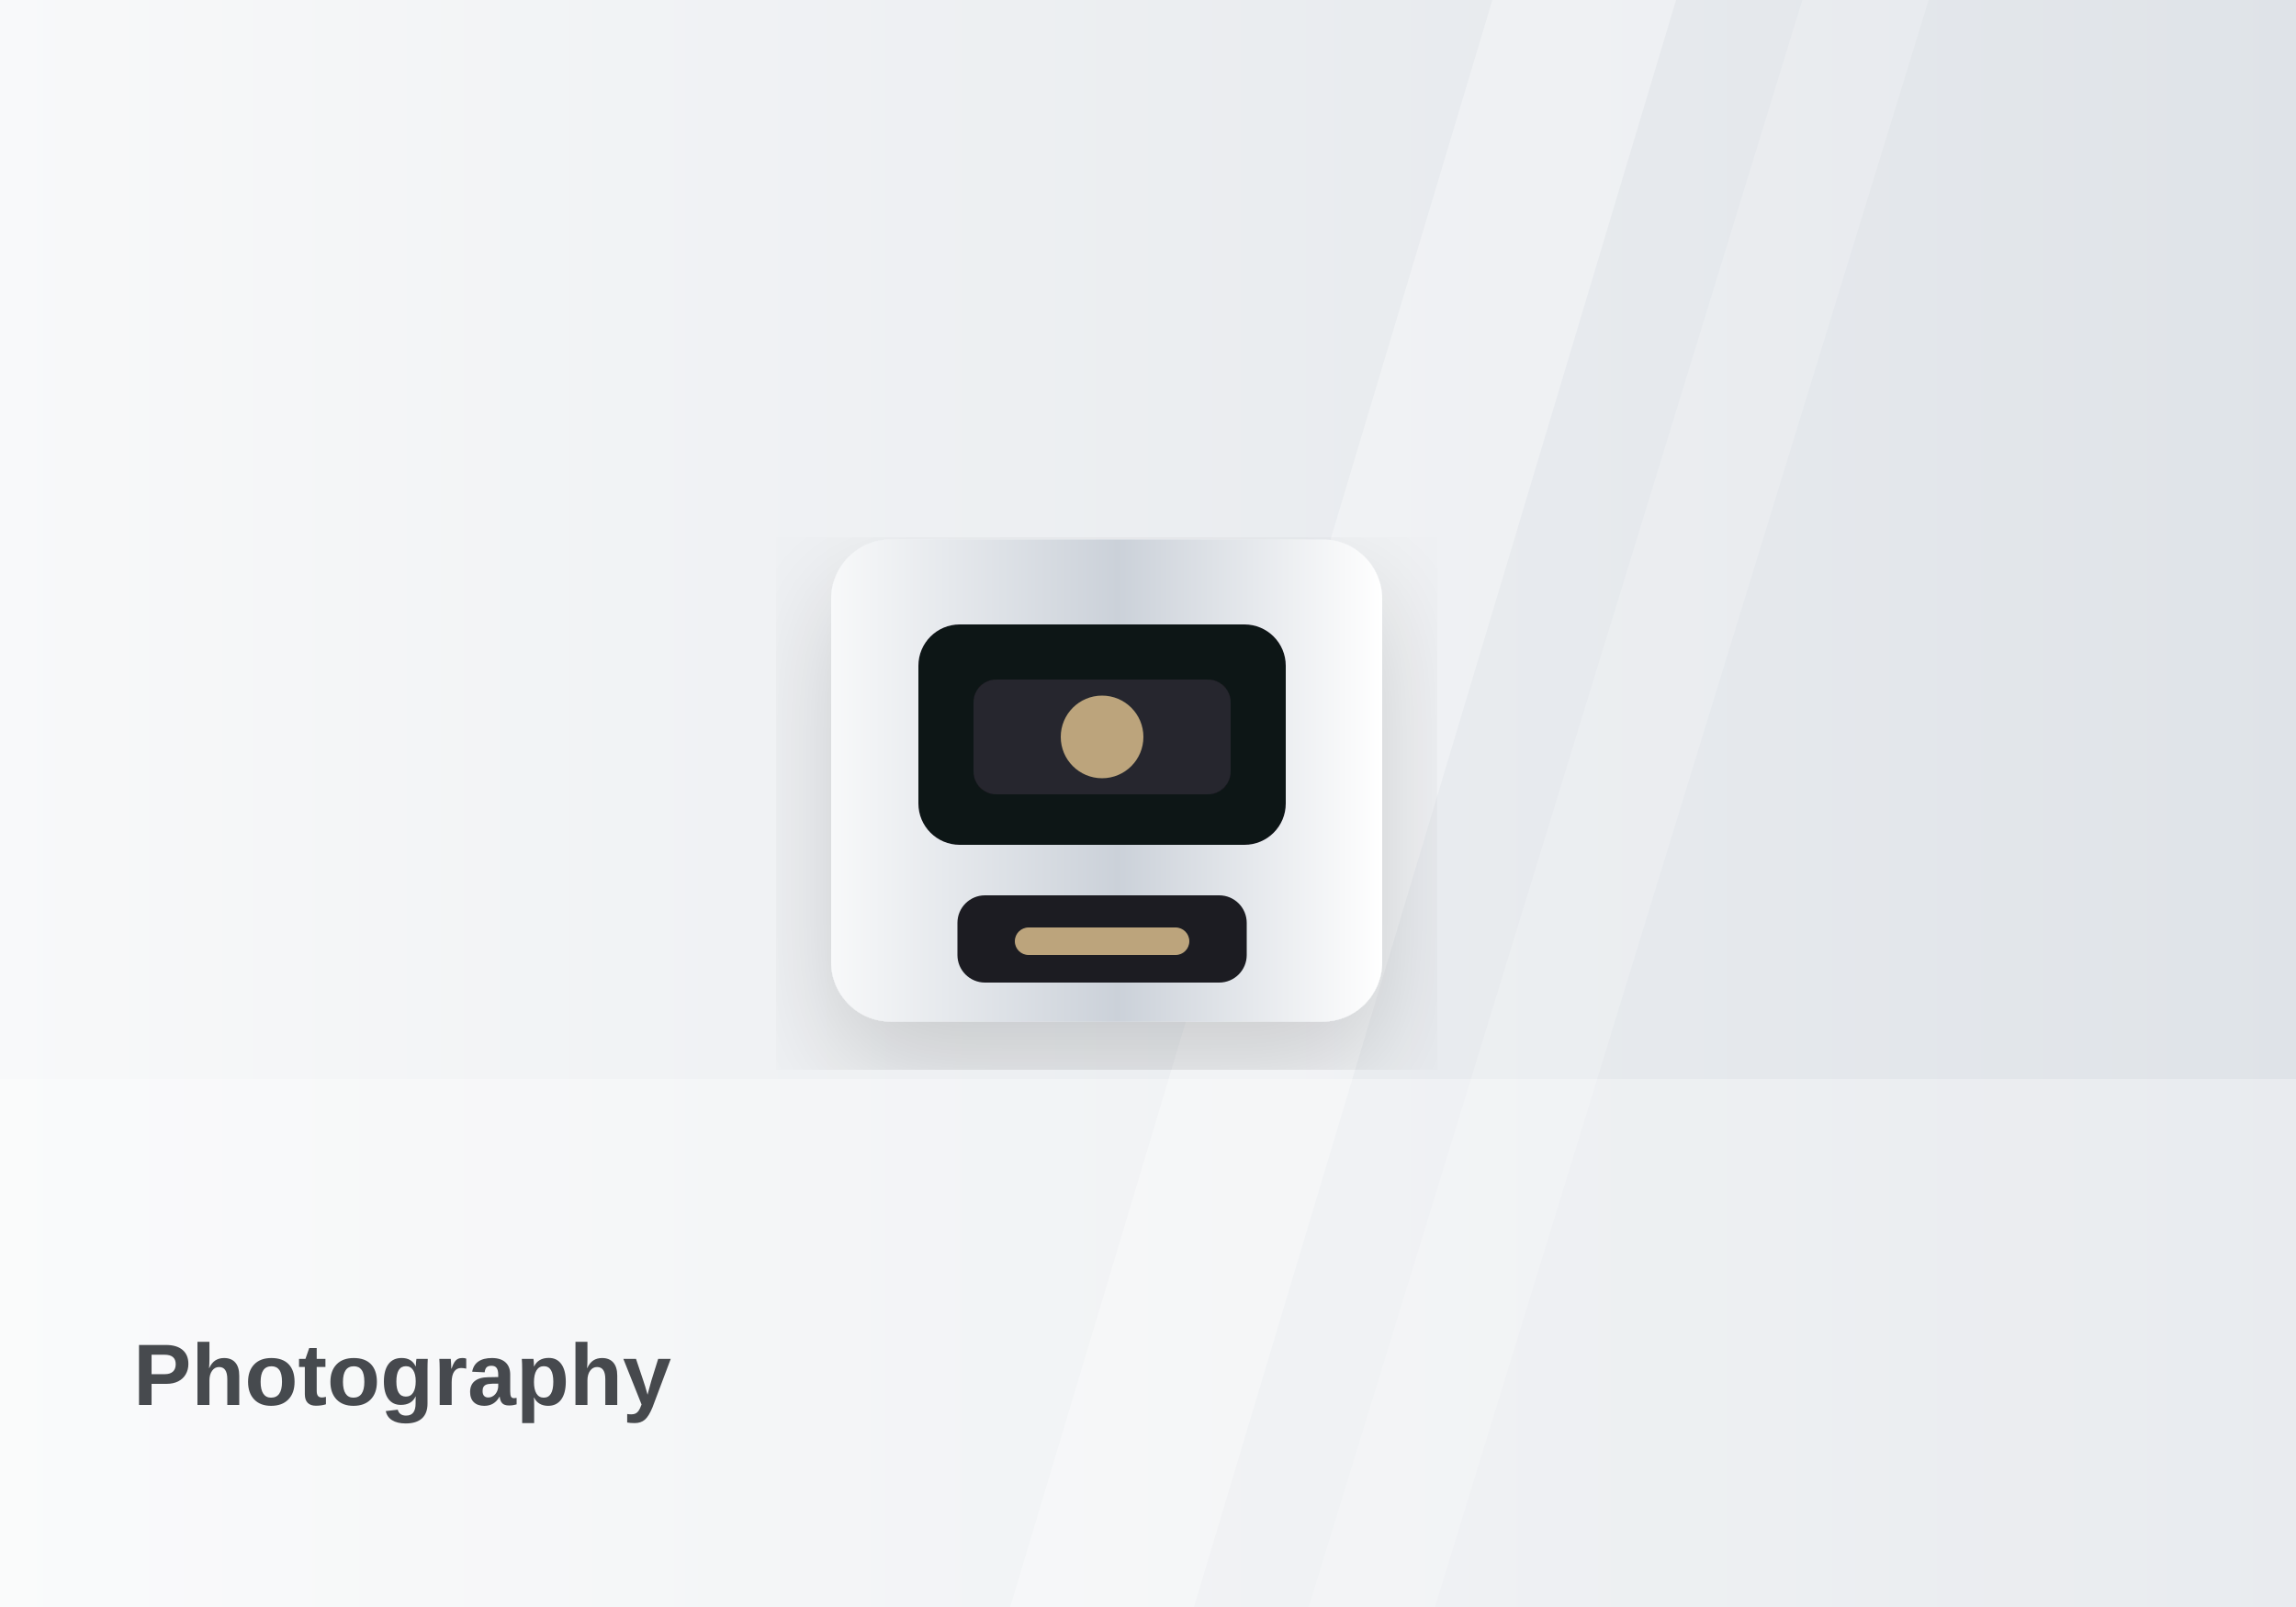
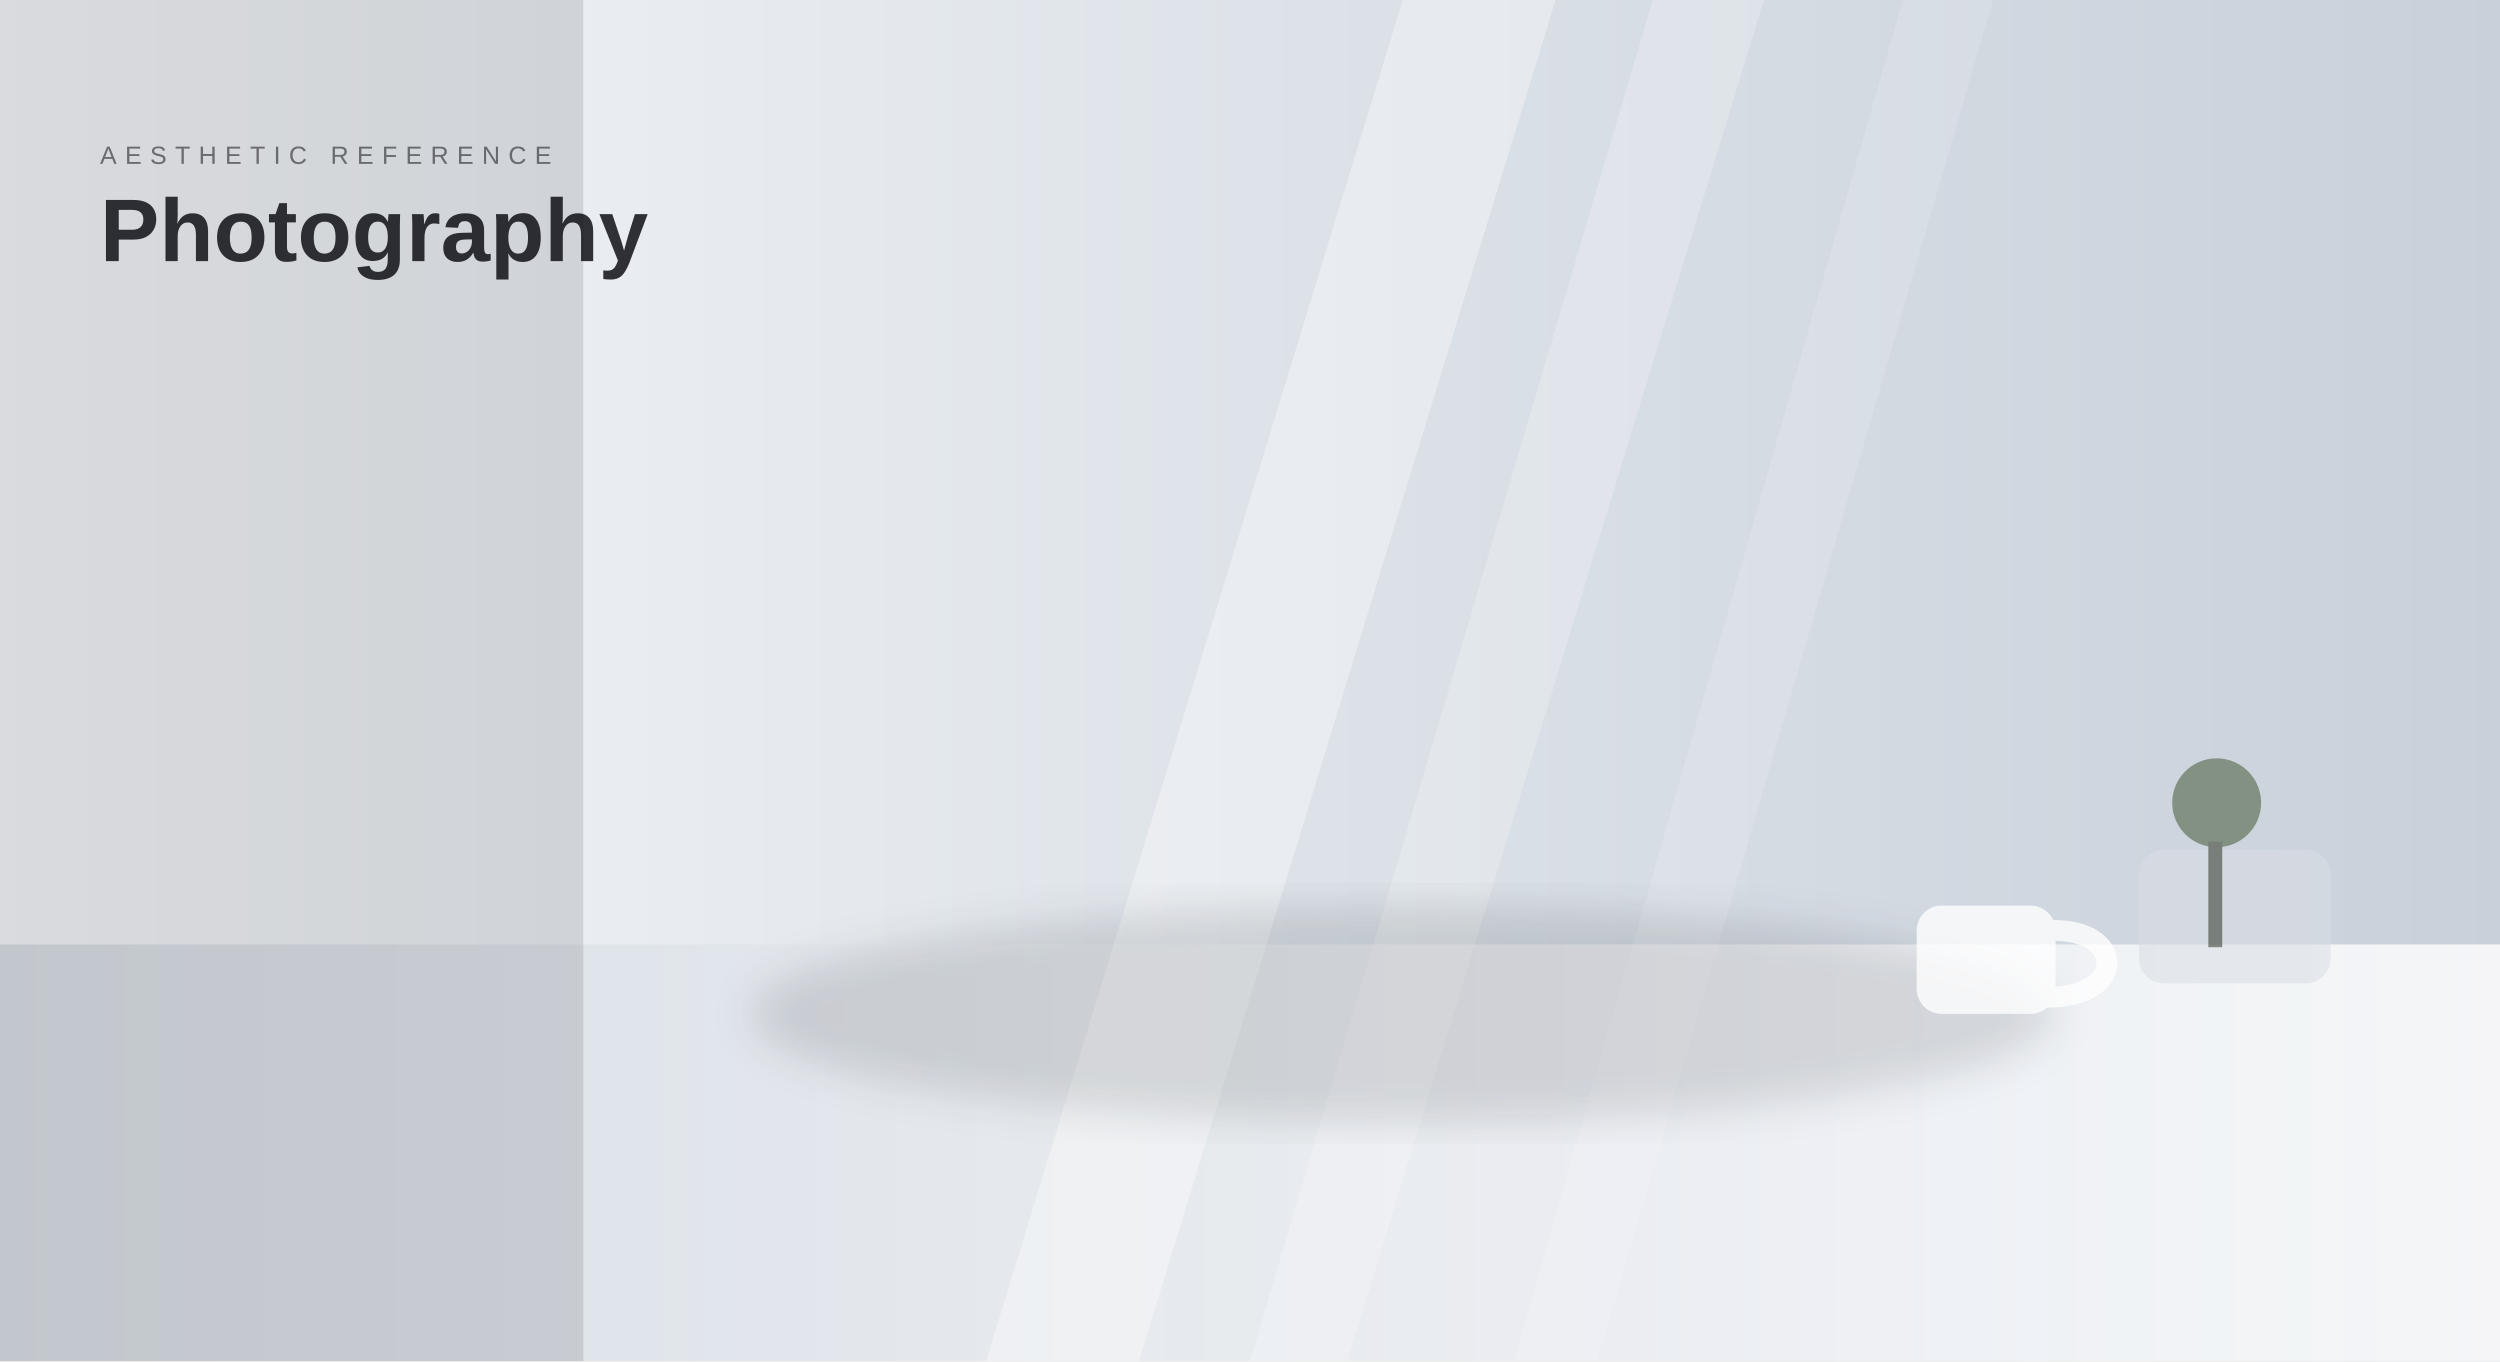
- <svg xmlns="http://www.w3.org/2000/svg" width="1000" height="700" viewBox="0 0 1000 700">
+ <svg xmlns="http://www.w3.org/2000/svg" width="1800" height="980" viewBox="0 0 1800 980">
  <defs>
-     <linearGradient id="g" x1="0" x2="1">
+     <linearGradient id="bg" x1="0" x2="1">
+       <stop offset="0" stop-color="#f4f6f8" />
+       <stop offset="1" stop-color="#c8d0da" />
+     </linearGradient>
+     <linearGradient id="desk" x1="0" x2="1">
+       <stop offset="0" stop-color="#d8dde4" />
+       <stop offset="1" stop-color="#f8f9fb" />
+     </linearGradient>
+     <linearGradient id="metal" x1="0" x2="1">
      <stop offset="0" stop-color="#f8f9fa" />
-       <stop offset="1" stop-color="#dfe3e8" />
-     </linearGradient>
-     <linearGradient id="m" x1="0" x2="1">
-       <stop offset="0" stop-color="#f8f9fa" />
-       <stop offset=".52" stop-color="#cbd1d9" />
-       <stop offset="1" stop-color="#ffffff" />
+       <stop offset=".35" stop-color="#bfc7d1" />
+       <stop offset=".62" stop-color="#ffffff" />
+       <stop offset="1" stop-color="#d2d8e0" />
    </linearGradient>
    <filter id="sd">
-       <feDropShadow dx="0" dy="20" stdDeviation="24" flood-color="#000" flood-opacity=".16" />
+       <feDropShadow dx="0" dy="26" stdDeviation="36" flood-color="#101216" flood-opacity=".20" />
+     </filter>
+     <filter id="blur">
+       <feGaussianBlur stdDeviation="14" />
    </filter>
  </defs>
-   <rect width="1000" height="700" fill="url(#g)" />
-   <rect x="0" y="470" width="1000" height="230" fill="#ffffff" opacity=".30" />
-   <polygon points="650,0 730,0 520,700 440,700" fill="#fff" opacity=".32" />
-   <polygon points="785,0 840,0 625,700 570,700" fill="#fff" opacity=".18" />
-   <g filter="url(#sd)">
-     <rect x="362" y="235" width="240" height="210" rx="26" fill="url(#m)" />
-     <rect x="400" y="272" width="160" height="96" rx="18" fill="#111319" />
-     <rect x="424" y="296" width="112" height="50" rx="10" fill="#25282d" />
-     <circle cx="480" cy="321" r="18" fill="#bca47c" />
-     <rect x="417" y="390" width="126" height="38" rx="12" fill="#1b1d22" />
-     <rect x="442" y="404" width="76" height="12" rx="6" fill="#bca47c" />
+   <rect width="1800" height="980" fill="url(#bg)" />
+   <rect y="680" width="1800" height="300" fill="url(#desk)" opacity=".92" />
+   <rect x="0" y="0" width="420" height="980" fill="#111318" opacity=".12" />
+   <polygon points="1010,0 1120,0 820,980 710,980" fill="#fff" opacity=".34" />
+   <polygon points="1190,0 1270,0 970,980 900,980" fill="#fff" opacity=".22" />
+   <polygon points="1370,0 1435,0 1150,980 1090,980" fill="#fff" opacity=".14" />
+   <ellipse cx="1010" cy="730" rx="470" ry="78" fill="#1b2028" opacity=".13" filter="url(#blur)" />
+   <g opacity=".78">
+     <rect x="1380" y="652" width="100" height="78" rx="18" fill="#ffffff" />
+     <path d="M1476 670 C1530 668 1532 718 1474 718" stroke="#ffffff" stroke-width="15" fill="none" />
+     <rect x="1540" y="612" width="138" height="96" rx="18" fill="#d9dee5" opacity=".72" />
+     <circle cx="1596" cy="578" r="32" fill="#6d7d68" />
+     <rect x="1590" y="606" width="10" height="76" fill="#60675f" />
  </g>
-   <text x="58" y="612" font-family="Arial" font-size="38" font-weight="700" fill="#15181d" opacity=".78">Photography</text>
+   <text x="72" y="118" font-family="Arial" font-size="18" letter-spacing="6" fill="#111318" opacity=".55">AESTHETIC REFERENCE</text>
+   <text x="72" y="188" font-family="Arial" font-size="64" font-weight="700" fill="#111318" opacity=".86">Photography</text>
</svg>
